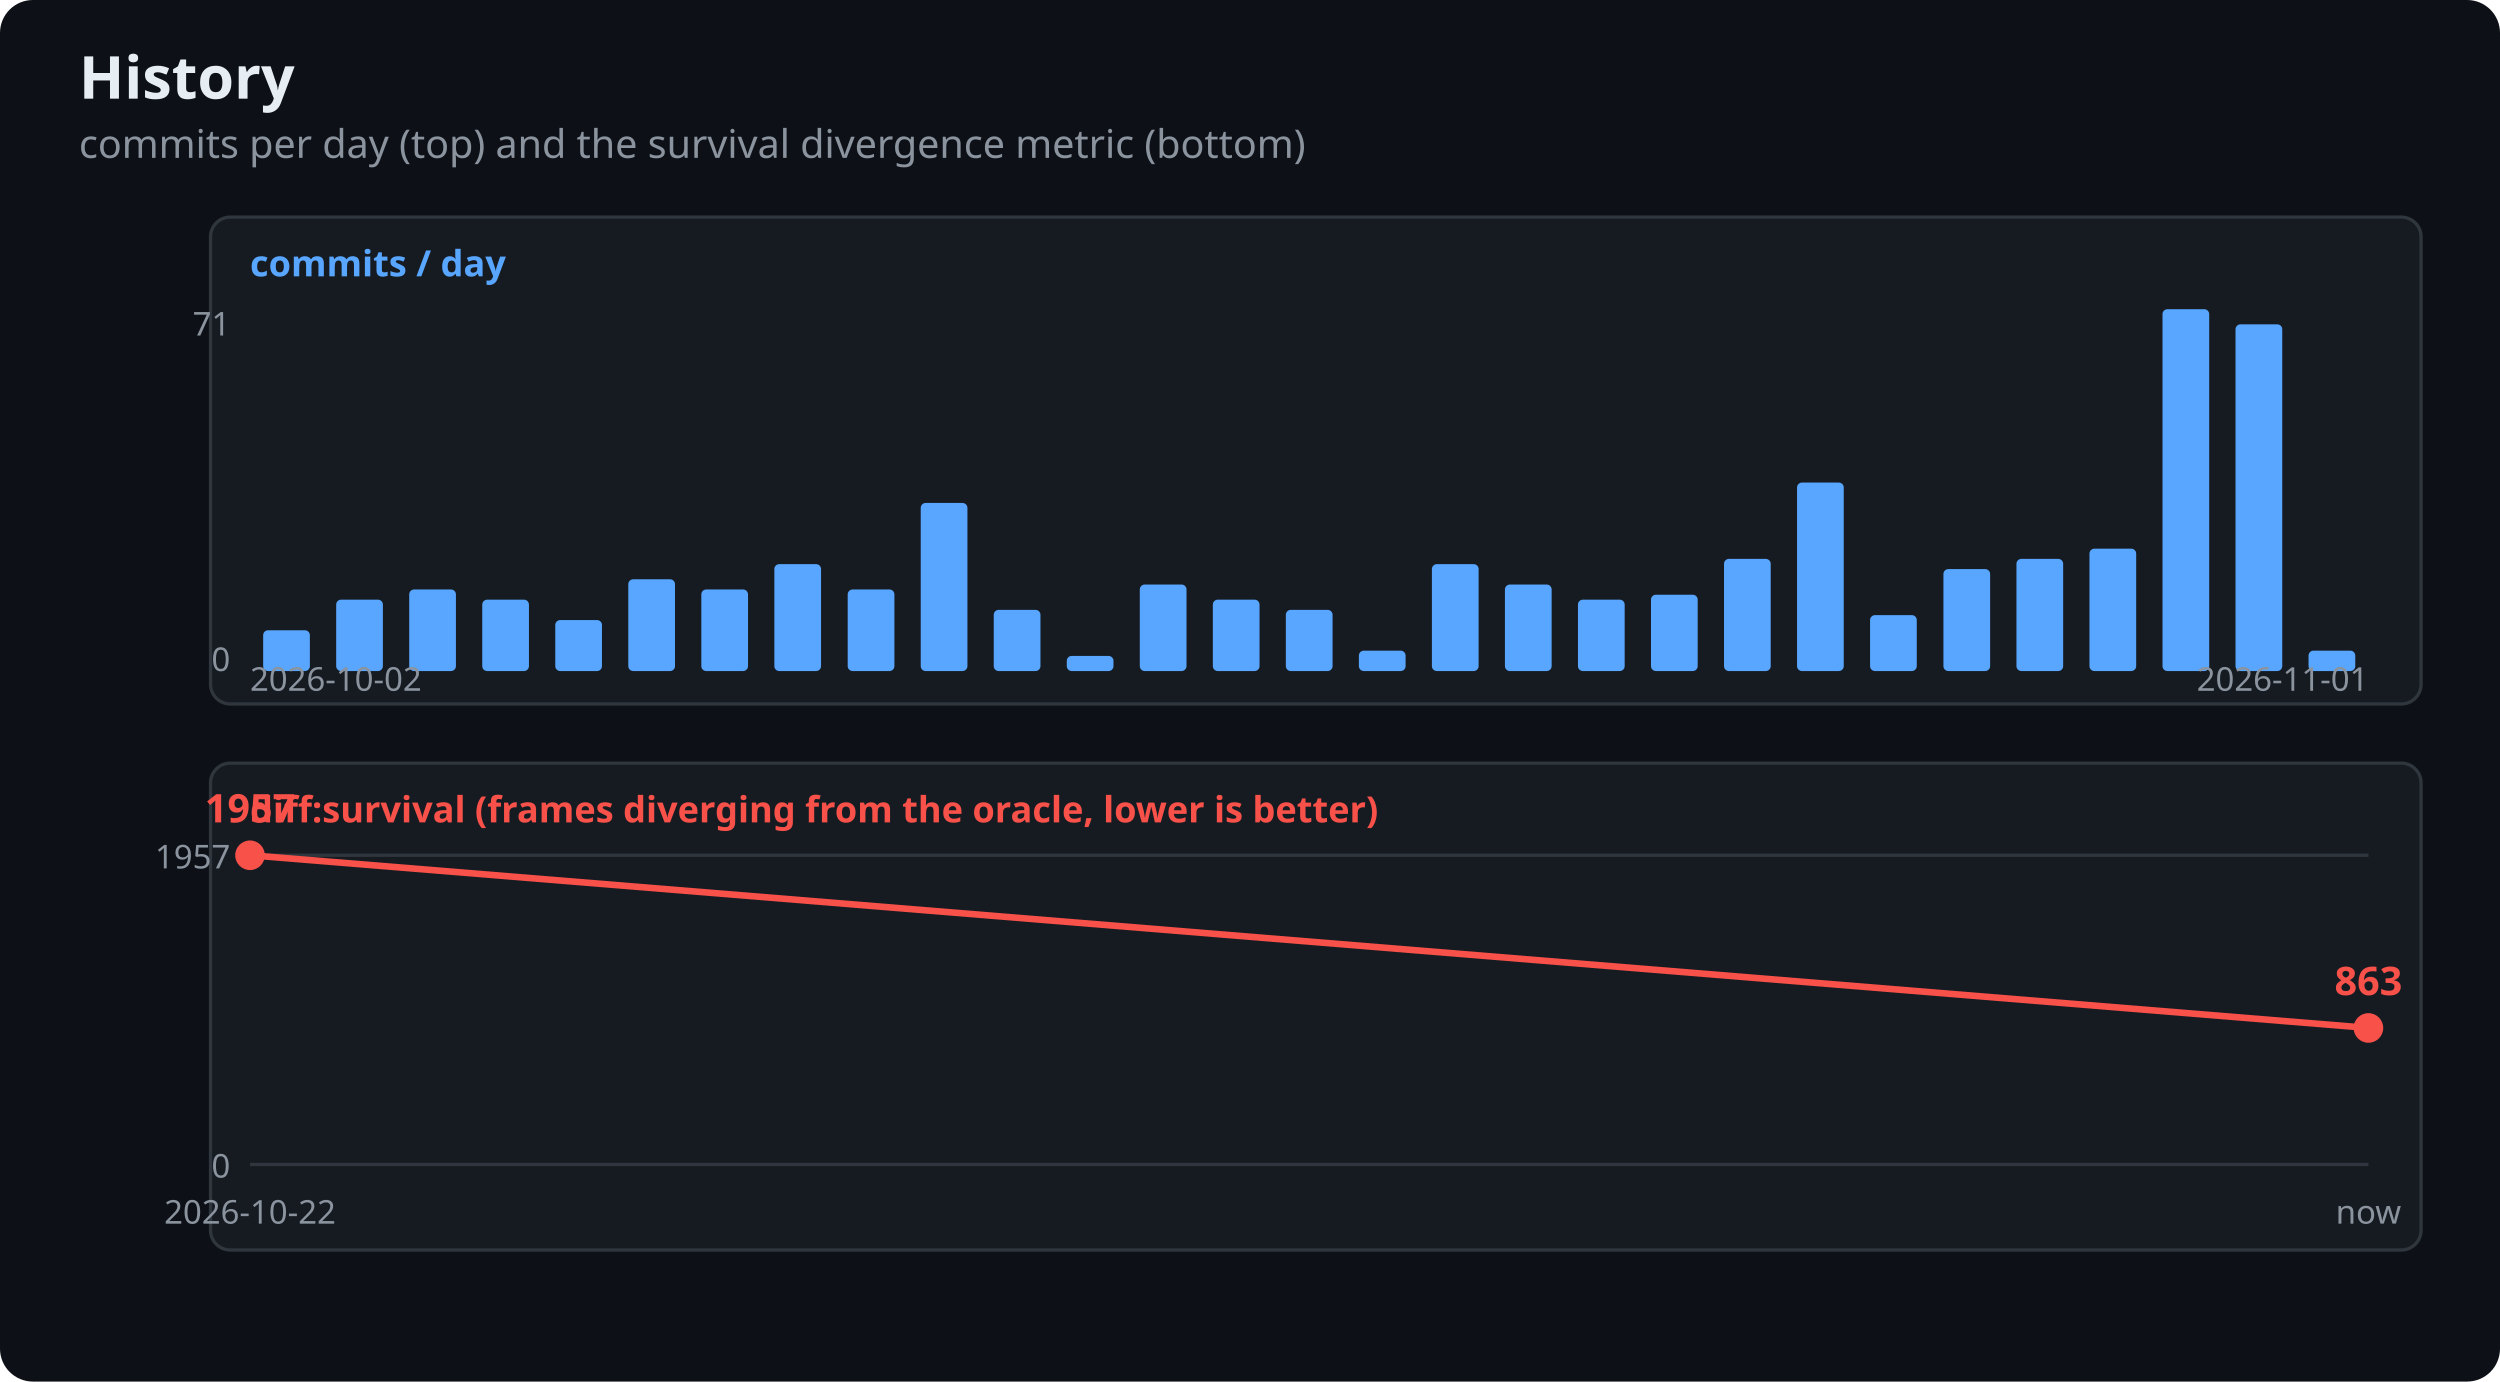
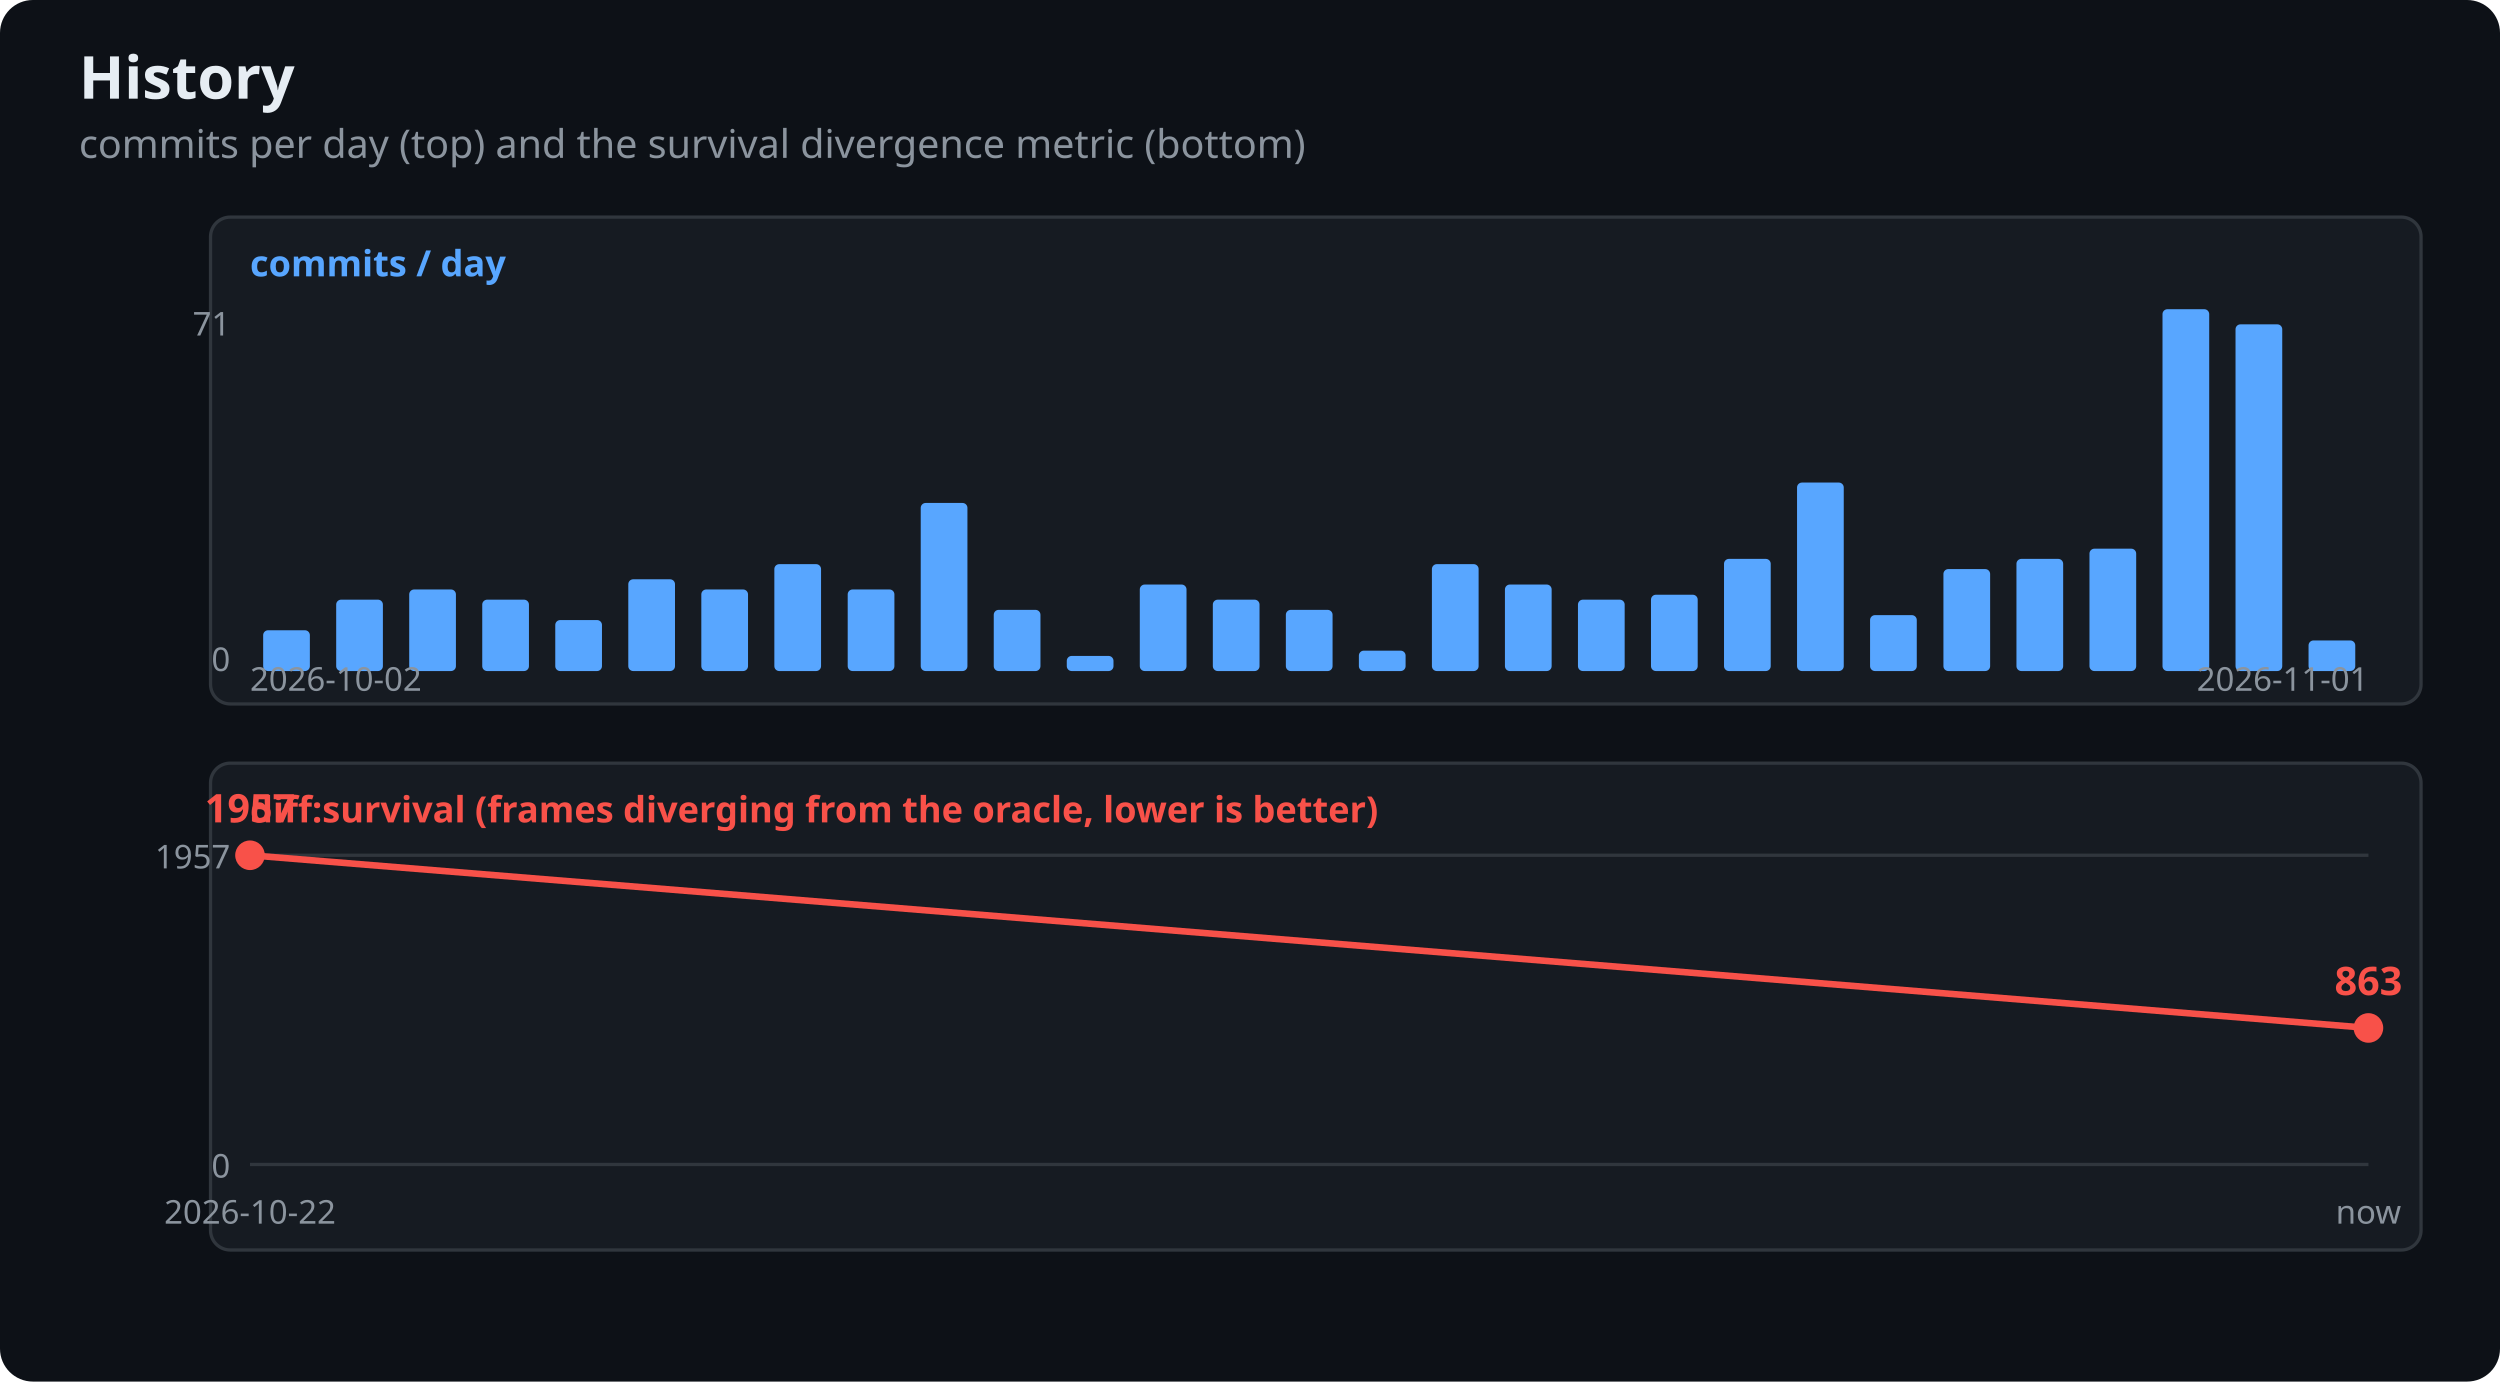
<svg xmlns="http://www.w3.org/2000/svg" width="760" height="420" viewBox="0 0 760 420" font-family="Segoe UI,Ubuntu,sans-serif">
  <rect width="760" height="420" rx="10" fill="#0d1117" />
  <text x="24" y="30" fill="#e6edf3" font-size="18" font-weight="600">History</text>
  <text x="24" y="48" fill="#8b949e" font-size="12">commits per day (top) and the survival divergence metric (bottom)</text>
  <rect x="64" y="66" width="672" height="148" fill="#161b22" stroke="#30363d" rx="6" />
  <text x="76" y="84" fill="#58a6ff" font-size="11" font-weight="600">commits / day</text>
  <rect x="80.0" y="191.6" width="14.2" height="12.4" fill="#58a6ff" rx="1.5" />
  <rect x="102.2" y="182.3" width="14.2" height="21.7" fill="#58a6ff" rx="1.5" />
  <rect x="124.4" y="179.2" width="14.2" height="24.8" fill="#58a6ff" rx="1.5" />
  <rect x="146.6" y="182.3" width="14.2" height="21.7" fill="#58a6ff" rx="1.5" />
  <rect x="168.8" y="188.5" width="14.2" height="15.5" fill="#58a6ff" rx="1.5" />
  <rect x="191.0" y="176.1" width="14.2" height="27.9" fill="#58a6ff" rx="1.5" />
  <rect x="213.2" y="179.2" width="14.2" height="24.8" fill="#58a6ff" rx="1.5" />
  <rect x="235.4" y="171.5" width="14.2" height="32.5" fill="#58a6ff" rx="1.5" />
  <rect x="257.7" y="179.2" width="14.2" height="24.8" fill="#58a6ff" rx="1.5" />
  <rect x="279.9" y="152.9" width="14.2" height="51.1" fill="#58a6ff" rx="1.5" />
  <rect x="302.1" y="185.4" width="14.2" height="18.6" fill="#58a6ff" rx="1.5" />
  <rect x="324.3" y="199.4" width="14.2" height="4.6" fill="#58a6ff" rx="1.5" />
  <rect x="346.5" y="177.7" width="14.2" height="26.3" fill="#58a6ff" rx="1.5" />
  <rect x="368.7" y="182.3" width="14.2" height="21.7" fill="#58a6ff" rx="1.5" />
  <rect x="390.9" y="185.4" width="14.2" height="18.6" fill="#58a6ff" rx="1.5" />
  <rect x="413.1" y="197.8" width="14.2" height="6.2" fill="#58a6ff" rx="1.5" />
  <rect x="435.3" y="171.5" width="14.2" height="32.5" fill="#58a6ff" rx="1.5" />
  <rect x="457.5" y="177.7" width="14.2" height="26.3" fill="#58a6ff" rx="1.5" />
  <rect x="479.7" y="182.3" width="14.2" height="21.7" fill="#58a6ff" rx="1.5" />
  <rect x="501.9" y="180.8" width="14.2" height="23.2" fill="#58a6ff" rx="1.5" />
  <rect x="524.1" y="169.9" width="14.2" height="34.1" fill="#58a6ff" rx="1.5" />
  <rect x="546.3" y="146.7" width="14.2" height="57.3" fill="#58a6ff" rx="1.5" />
  <rect x="568.5" y="187.0" width="14.2" height="17.0" fill="#58a6ff" rx="1.5" />
  <rect x="590.8" y="173.0" width="14.2" height="31.0" fill="#58a6ff" rx="1.5" />
  <rect x="613.0" y="169.9" width="14.2" height="34.1" fill="#58a6ff" rx="1.5" />
  <rect x="635.2" y="166.8" width="14.2" height="37.2" fill="#58a6ff" rx="1.5" />
  <rect x="657.4" y="94.0" width="14.2" height="110.0" fill="#58a6ff" rx="1.5" />
  <rect x="679.6" y="98.6" width="14.2" height="105.4" fill="#58a6ff" rx="1.5" />
-   <rect x="701.8" y="197.8" width="14.2" height="6.2" fill="#58a6ff" rx="1.5" />
+   <rect x="701.8" y="194.7" width="14.2" height="9.3" fill="#58a6ff" rx="1.5" />
  <text x="70" y="102" fill="#8b949e" font-size="10" text-anchor="end">71</text>
  <text x="70" y="204" fill="#8b949e" font-size="10" text-anchor="end">0</text>
  <text x="76" y="210" fill="#8b949e" font-size="10">2026-10-02</text>
  <text x="720" y="210" fill="#8b949e" font-size="10" text-anchor="end">2026-11-01</text>
  <rect x="64" y="232" width="672" height="148" fill="#161b22" stroke="#30363d" rx="6" />
  <text x="76" y="250" fill="#f85149" font-size="11" font-weight="600">diff:survival (frames diverging from the oracle, lower is better)</text>
  <line x1="76" y1="354.0" x2="720" y2="354.0" stroke="#30363d" stroke-width="1" />
  <text x="70" y="358.0" fill="#8b949e" font-size="10" text-anchor="end">0</text>
  <line x1="76" y1="260.0" x2="720" y2="260.0" stroke="#30363d" stroke-width="1" />
  <text x="70" y="264.0" fill="#8b949e" font-size="10" text-anchor="end">1957</text>
  <circle cx="76.0" cy="260.0" r="4.5" fill="#f85149" />
  <text x="76.0" y="250.0" fill="#f85149" font-size="12" font-weight="600" text-anchor="middle">1957</text>
  <text x="76.0" y="372" fill="#8b949e" font-size="10" text-anchor="middle">2026-10-22</text>
  <circle cx="720.0" cy="312.5" r="4.5" fill="#f85149" />
  <text x="720.0" y="302.5" fill="#f85149" font-size="12" font-weight="600" text-anchor="middle">863</text>
  <text x="720.0" y="372" fill="#8b949e" font-size="10" text-anchor="middle">now</text>
  <polyline points="76.0,260.0 720.0,312.5" fill="none" stroke="#f85149" stroke-width="2" />
</svg>
